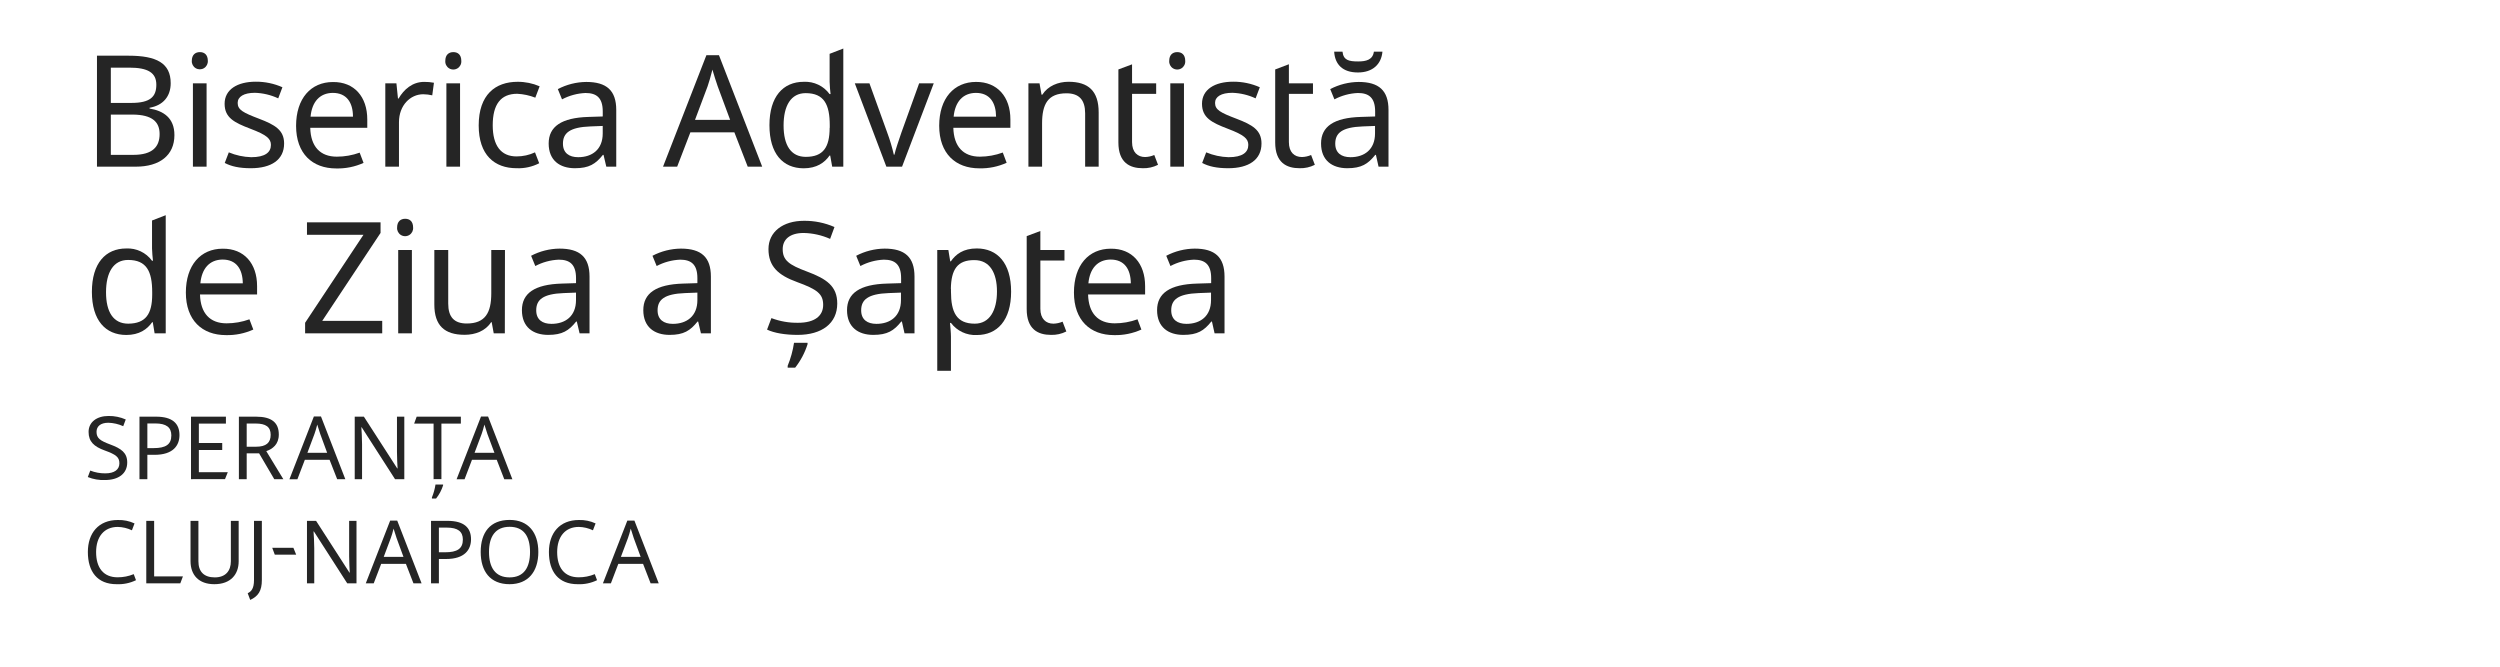
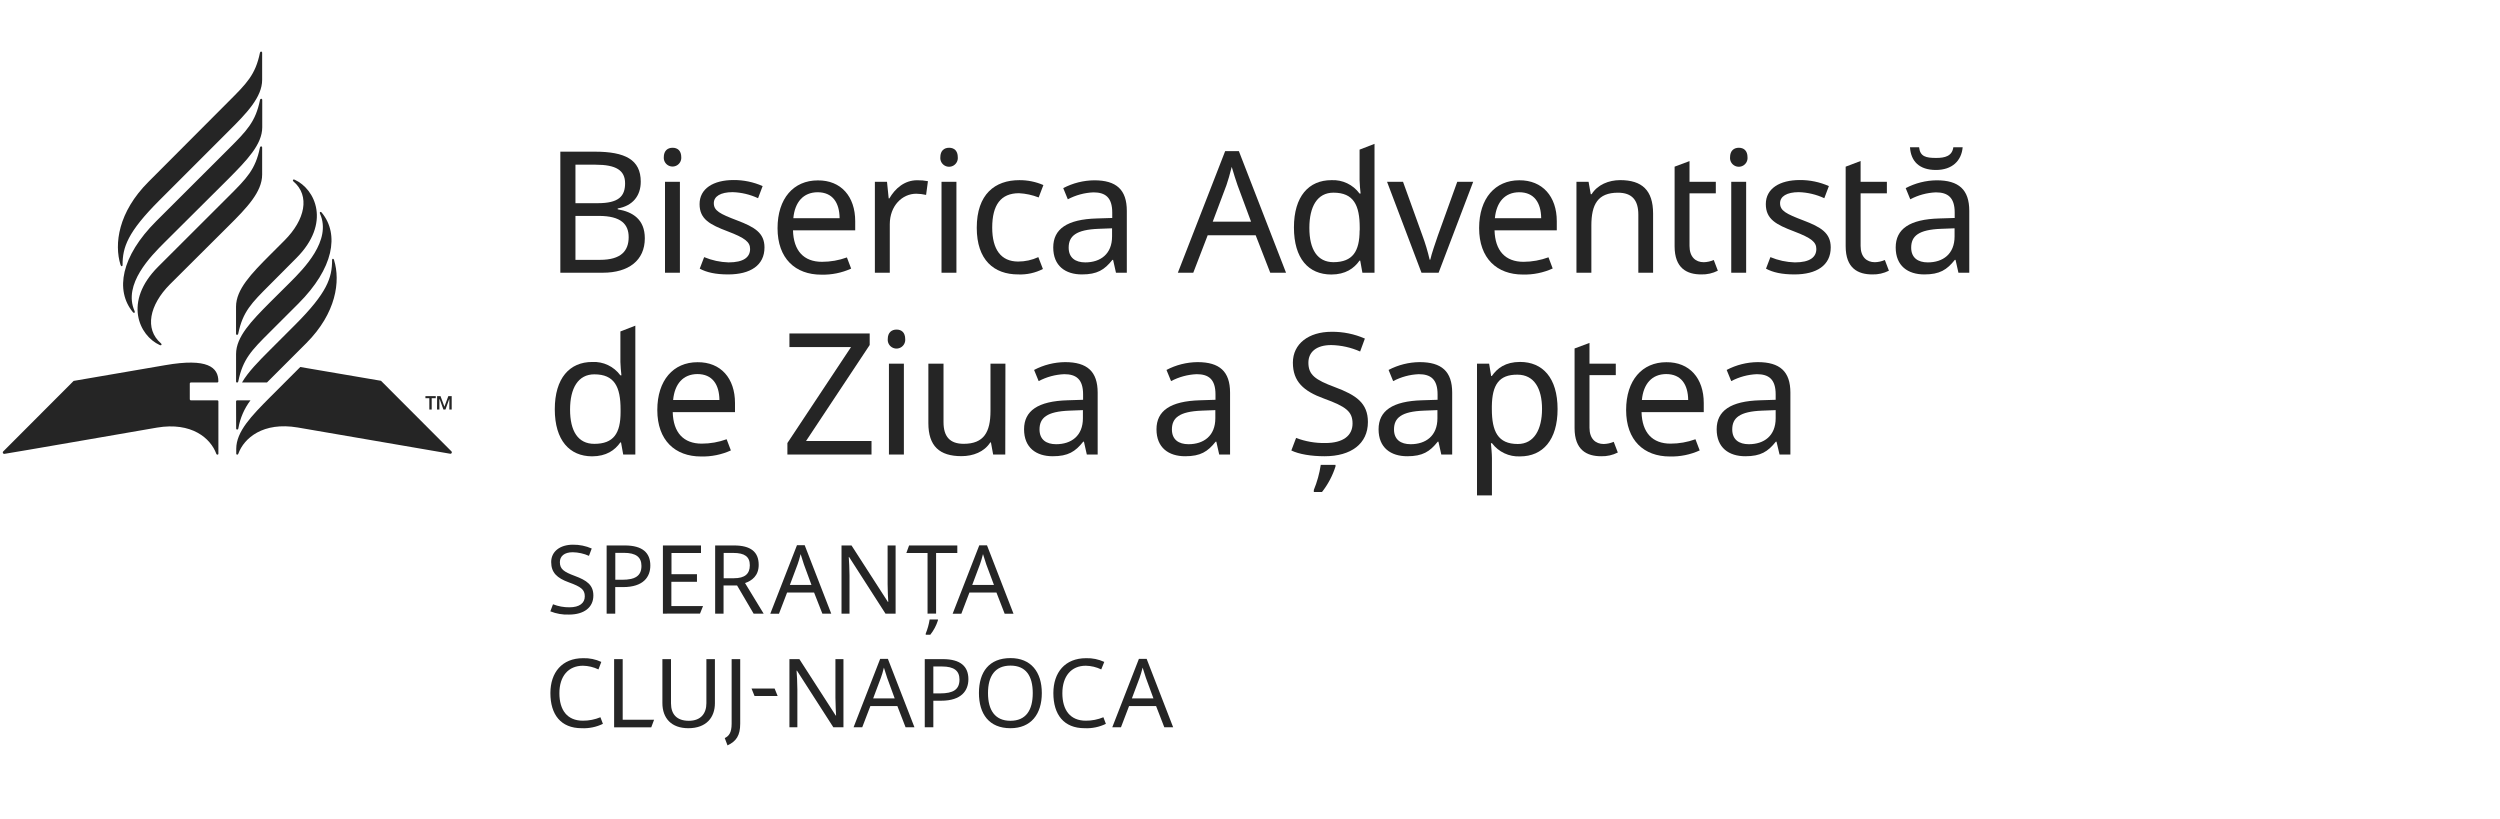
- <svg xmlns="http://www.w3.org/2000/svg" id="Lockups" viewBox="0 0 900 240">
+ <svg xmlns="http://www.w3.org/2000/svg" id="Lockups" viewBox="0 0 825 270">
  <defs>
    <style>.cls-1{fill:#252525;}</style>
  </defs>
-   <path class="cls-1" d="M37.78,172.81a14.83,14.83,0,0,1-6.17-1.07l.88-2.33a14.48,14.48,0,0,0,5.42,1c3.33,0,5.07-1.39,5.07-3.62s-1.23-3.15-5.3-4.63c-3.84-1.39-5.79-3.18-5.79-6.68s2.93-5.73,7.18-5.73a15,15,0,0,1,6.2,1.26l-.91,2.42A13.9,13.9,0,0,0,39,152.19c-2.81,0-4.25,1.32-4.25,3.27,0,2.27,1.26,3.18,4.91,4.54,4,1.48,6.14,3,6.14,6.48C45.81,170.48,42.69,172.81,37.78,172.81Z" />
-   <path class="cls-1" d="M64.61,156.63c0,3.71-2.24,7.11-9,7.11H53.05v8.76H50.21V150h6C62.05,150,64.61,152.44,64.61,156.63Zm-11.56-4.19v8.88h2.27c4.28,0,6.36-1.26,6.36-4.57,0-2.89-1.8-4.31-5.77-4.31Z" />
-   <path class="cls-1" d="M68.76,172.5V150H81.33v2.49H71.59v7H80V162H71.59v8H82l-1,2.49Z" />
-   <path class="cls-1" d="M100.37,156.41c0,3.59-2.24,5.22-4.51,6L102,172.5H98.73l-5.45-9.29H88.81v9.29H86V150h6.21C97.75,150,100.37,152.12,100.37,156.41Zm-11.56-3.94v8.35h3.37c3.65,0,5.26-1.45,5.26-4.29s-1.73-4.06-5.42-4.06Z" />
-   <path class="cls-1" d="M118.65,165.54h-8.91l-2.68,7h-2.87L113,149.92h2.55l8.76,22.58h-2.93Zm-3.37-9.32c-.19-.51-.85-2.59-1.07-3.37-.32,1.29-.72,2.64-1,3.37l-2.55,6.8h7.12Z" />
-   <path class="cls-1" d="M142.21,172.5l-12-18.68h-.12c.09,1.48.25,3.81.25,6.11V172.5H127.7V150H131l12,18.62h.13c-.07-1-.22-3.88-.22-5.92V150h2.64V172.5Z" />
-   <path class="cls-1" d="M156.09,172.5v-20h-7L150,150h15.91v2.49h-7v20Zm3.43,2.21a14.7,14.7,0,0,1-2.52,4.75h-1.51v-.38a20.33,20.33,0,0,0,1.29-4.66h2.74Z" />
-   <path class="cls-1" d="M178.83,165.54h-8.92l-2.67,7h-2.87l8.79-22.58h2.55l8.75,22.58h-2.92Zm-3.37-9.32c-.19-.51-.85-2.59-1.07-3.37-.32,1.29-.73,2.64-1,3.37l-2.55,6.8H178Z" />
-   <path class="cls-1" d="M34.6,198.76c0,5.57,2.58,9.07,7.75,9.07a14.93,14.93,0,0,0,5.79-1.14l.82,2.18a14.51,14.51,0,0,1-7,1.44c-6.9,0-10.33-4.5-10.33-11.59,0-6.8,3.84-11.52,10.8-11.52a13.31,13.31,0,0,1,6,1.23l-.94,2.48a12.36,12.36,0,0,0-5.1-1.22C37.56,189.69,34.6,193.12,34.6,198.76Z" />
-   <path class="cls-1" d="M52.66,187.51h2.83v20H65.85L64.91,210H52.66Z" />
-   <path class="cls-1" d="M85.92,202.06c0,4.66-2.81,8.25-8.76,8.25-5.61,0-8.57-3.3-8.57-8.31V187.51h2.84v14.58c0,3.66,1.95,5.77,5.89,5.77s5.79-2.4,5.79-5.8V187.51h2.81Z" />
-   <path class="cls-1" d="M89.17,213.56c1.32-.63,2.27-1.7,2.27-4.76V187.51h2.83V208.8c0,3.94-1.32,5.83-4.19,7.18Z" />
-   <path class="cls-1" d="M98,197.21h7.62l1,2.46H98.92Z" />
-   <path class="cls-1" d="M125,210l-12-18.68h-.13c.1,1.48.26,3.81.26,6.11V210h-2.62V187.51h3.28l12,18.62h.12c-.06-1-.22-3.88-.22-5.92v-12.7h2.65V210Z" />
-   <path class="cls-1" d="M146.13,203h-8.91l-2.68,7h-2.86l8.78-22.58H143L151.77,210h-2.93Zm-3.37-9.32c-.19-.51-.85-2.59-1.07-3.37-.31,1.29-.72,2.64-1,3.37l-2.55,6.8h7.11Z" />
-   <path class="cls-1" d="M169.57,194.13c0,3.71-2.23,7.11-9,7.11H158V210h-2.83V187.51h5.95C167,187.51,169.57,189.94,169.57,194.13ZM158,189.94v8.88h2.27c4.28,0,6.36-1.26,6.36-4.57,0-2.89-1.79-4.31-5.76-4.31Z" />
-   <path class="cls-1" d="M183.44,210.31c-7,0-10.39-4.66-10.39-11.62s3.37-11.52,10.42-11.52c6.74,0,10.33,4.56,10.33,11.55S190.21,210.31,183.44,210.31Zm0-2.45c5.1,0,7.37-3.47,7.37-9.14s-2.27-9.07-7.34-9.07-7.43,3.41-7.43,9.07S178.37,207.86,183.44,207.86Z" />
-   <path class="cls-1" d="M200.58,198.76c0,5.57,2.58,9.07,7.75,9.07a14.9,14.9,0,0,0,5.79-1.14l.82,2.18a14.51,14.51,0,0,1-7,1.44c-6.9,0-10.33-4.5-10.33-11.59,0-6.8,3.84-11.52,10.8-11.52a13.35,13.35,0,0,1,6,1.23l-.95,2.48a12.28,12.28,0,0,0-5.1-1.22C203.54,189.69,200.58,193.12,200.58,198.76Z" />
-   <path class="cls-1" d="M231.51,203h-8.92l-2.67,7h-2.87l8.79-22.58h2.55L237.14,210h-2.92Zm-3.37-9.32c-.19-.51-.85-2.59-1.07-3.37-.32,1.29-.73,2.64-1,3.37l-2.55,6.8h7.12Z" />
-   <path class="cls-1" d="M46.28,20.05c10,0,15.17,2.63,15.17,9.9,0,4.7-2.69,8-7.61,8.84v.28c5,.84,8.95,3.36,8.95,9.57C62.79,55.92,57.47,60,48.91,60h-14V20.05Zm1,17c6.83,0,9-2.24,9-6.55s-3-6.15-9.73-6.15H39.9v12.7ZM39.9,55.75H48c7,0,9.46-3,9.46-7.5,0-4.2-2.46-7-9.85-7H39.9Z" />
-   <path class="cls-1" d="M74.82,21.9a2.89,2.89,0,1,1-5.77,0c0-2.19,1.29-3.14,2.91-3.14S74.82,19.71,74.82,21.9ZM74.37,60H69.45V30h4.92Z" />
-   <path class="cls-1" d="M90.31,60.56c-4.19,0-7.1-.67-9.4-1.9l1.46-3.81a22.52,22.52,0,0,0,8.06,1.74c5,0,7.1-1.74,7.1-4.42,0-2.24-1.51-3.59-7.38-5.82s-9.29-4-9.29-9c0-5.09,4.53-7.94,11.24-7.94a23.34,23.34,0,0,1,9.57,2l-1.51,4a21.4,21.4,0,0,0-8.39-2c-4,0-6.21,1.4-6.21,3.64,0,2.51,2,3.52,7.72,5.7s9,4.09,9,8.9C102.29,57.54,97.64,60.56,90.31,60.56Z" />
-   <path class="cls-1" d="M132.22,43v3H111.69c.16,6.77,3.58,10.4,9.56,10.4a24.06,24.06,0,0,0,8.23-1.45l1.4,3.69a22.47,22.47,0,0,1-9.85,2c-8.56,0-14.44-5.32-14.44-15.33,0-9.85,5.32-15.78,13.27-15.78C127.52,29.45,132.22,34.82,132.22,43ZM111.8,42h15.27c0-5.09-2.29-8.56-7.27-8.56C115.1,33.48,112.3,36.67,111.8,42Z" />
-   <path class="cls-1" d="M156.22,29.79l-.61,4.53a15.21,15.21,0,0,0-3.25-.39c-4.64,0-8.73,4-8.73,10.07V60h-4.92V30h4l.56,5.48h.22c1.9-3.3,5-6,9.18-6A17.37,17.37,0,0,1,156.22,29.79Z" />
-   <path class="cls-1" d="M166.07,21.9a2.89,2.89,0,1,1-5.76,0c0-2.19,1.28-3.14,2.9-3.14S166.07,19.71,166.07,21.9ZM165.62,60H160.7V30h4.92Z" />
-   <path class="cls-1" d="M172.33,45.17c0-11.08,6-15.72,14-15.72a19.62,19.62,0,0,1,7.94,1.62l-1.56,4.09a20.71,20.71,0,0,0-6.49-1.4c-6,0-8.84,3.86-8.84,11.36,0,7.21,2.91,11.19,8.56,11.19a15.71,15.71,0,0,0,6.66-1.46l1.51,3.92A16.33,16.33,0,0,1,186,60.56C178,60.56,172.33,55.8,172.33,45.17Z" />
-   <path class="cls-1" d="M221.85,39.58V60h-3.58l-1-4.25h-.22c-2.63,3.3-5,4.81-10.08,4.81-5.42,0-9.45-2.8-9.45-8.9s4.59-9.29,14.38-9.57l5.09-.16V40.14c0-5-2.29-6.66-6.21-6.66a19.81,19.81,0,0,0-8.45,2.29l-1.51-3.69a22.45,22.45,0,0,1,10.24-2.58C218.38,29.5,221.85,32.58,221.85,39.58Zm-9.29,5.93c-7.49.28-9.9,2.4-9.9,6.21,0,3.36,2.24,4.87,5.48,4.87,5,0,8.84-2.75,8.84-8.56V45.34Z" />
-   <path class="cls-1" d="M264.37,47.63H248.54L243.78,60h-5.09L254.3,19.88h4.53L274.39,60h-5.21Zm-6-16.56c-.33-.89-1.51-4.59-1.9-6-.56,2.3-1.28,4.71-1.73,6l-4.54,12.09h12.65Z" />
-   <path class="cls-1" d="M277,45.06c0-10.3,4.92-15.61,12.36-15.61a10.83,10.83,0,0,1,9.29,4.42H299c-.11-.95-.34-3.3-.34-4.42V19.38l4.93-1.91V60h-4l-.72-4h-.23c-1.79,2.57-4.64,4.59-9.34,4.59C281.83,60.56,277,55.36,277,45.06Zm21.71.95v-.89c0-7.45-2-11.59-8.67-11.59-5.32,0-7.95,4.54-7.95,11.64s2.63,11.3,8,11.3C296.37,56.47,298.67,53,298.67,46Z" />
-   <path class="cls-1" d="M307.73,30H313l6.38,17.68a63.67,63.67,0,0,1,2.4,8H322c.39-1.85,1.68-5.54,2.52-8L330.89,30h5.26L324.74,60h-5.65Z" />
-   <path class="cls-1" d="M363.74,43v3H343.2c.17,6.77,3.58,10.4,9.57,10.4A24.06,24.06,0,0,0,361,54.91l1.39,3.69a22.42,22.42,0,0,1-9.84,2c-8.56,0-14.44-5.32-14.44-15.33,0-9.85,5.32-15.78,13.26-15.78C359,29.45,363.74,34.82,363.74,43Zm-20.43-1h15.28c-.06-5.09-2.29-8.56-7.27-8.56C346.62,33.48,343.82,36.67,343.31,42Z" />
-   <path class="cls-1" d="M395.52,40.47V60h-4.87V40.81c0-4.81-2.13-7.22-6.72-7.22-6.65,0-8.78,3.86-8.78,10.85V60h-4.92V30h4l.72,4.08h.29c2-3.13,5.65-4.64,9.45-4.64C391.82,29.45,395.52,32.75,395.52,40.47Z" />
-   <path class="cls-1" d="M415.54,55.8l1.35,3.53a11.36,11.36,0,0,1-5.49,1.23c-4.69,0-8.78-2-8.78-9.29V25l4.92-1.84V30h8.68v3.8h-8.68V51.16c0,3.64,2,5.37,4.7,5.37A8.9,8.9,0,0,0,415.54,55.8Z" />
-   <path class="cls-1" d="M426.68,21.9a2.89,2.89,0,1,1-5.76,0c0-2.19,1.28-3.14,2.9-3.14S426.68,19.71,426.68,21.9ZM426.23,60h-4.92V30h4.92Z" />
-   <path class="cls-1" d="M442.18,60.56c-4.2,0-7.11-.67-9.4-1.9l1.45-3.81a22.52,22.52,0,0,0,8.06,1.74c5,0,7.1-1.74,7.1-4.42,0-2.24-1.51-3.59-7.38-5.82s-9.29-4-9.29-9c0-5.09,4.53-7.94,11.25-7.94a23.32,23.32,0,0,1,9.56,2l-1.51,4a21.4,21.4,0,0,0-8.39-2c-4,0-6.21,1.4-6.21,3.64,0,2.51,2,3.52,7.72,5.7s9,4.09,9,8.9C454.15,57.54,449.51,60.56,442.18,60.56Z" />
-   <path class="cls-1" d="M472,55.8l1.34,3.53a11.34,11.34,0,0,1-5.48,1.23c-4.7,0-8.79-2-8.79-9.29V25L464,23.13V30h8.67v3.8H464V51.16c0,3.64,1.95,5.37,4.7,5.37A8.94,8.94,0,0,0,472,55.8Z" />
-   <path class="cls-1" d="M499.86,39.58V60h-3.58l-.95-4.25h-.23c-2.63,3.3-5,4.81-10.07,4.81-5.43,0-9.45-2.8-9.45-8.9s4.58-9.29,14.38-9.57l5.09-.16V40.14c0-5-2.3-6.66-6.21-6.66a19.77,19.77,0,0,0-8.45,2.29l-1.51-3.69a22.45,22.45,0,0,1,10.24-2.58C496.39,29.5,499.86,32.58,499.86,39.58Zm-11-13.49c-5.54,0-8.28-2.91-8.56-7.5h3c.33,3.08,2.24,3.53,5.65,3.53,2.91,0,5.26-.62,5.65-3.53h3.08C497.29,23.07,494.21,26.09,488.84,26.09Zm1.73,19.42c-7.5.28-9.9,2.4-9.9,6.21,0,3.36,2.24,4.87,5.48,4.87,5,0,8.84-2.75,8.84-8.56V45.34Z" />
-   <path class="cls-1" d="M33.08,105.06c0-10.3,4.92-15.61,12.36-15.61a10.83,10.83,0,0,1,9.29,4.42h.34c-.11-1-.34-3.3-.34-4.42V79.38l4.93-1.91V120h-4L55,116h-.23c-1.79,2.57-4.64,4.59-9.34,4.59C38,120.56,33.08,115.36,33.08,105.06Zm21.71,1v-.89c0-7.45-2-11.59-8.67-11.59-5.32,0-7.95,4.54-7.95,11.64s2.63,11.3,8,11.3C52.49,116.47,54.79,113,54.79,106Z" />
-   <path class="cls-1" d="M92.55,103v3H72c.17,6.77,3.58,10.4,9.57,10.4a24,24,0,0,0,8.22-1.45l1.4,3.69a22.47,22.47,0,0,1-9.85,2c-8.56,0-14.43-5.32-14.43-15.33,0-9.85,5.31-15.78,13.26-15.78C87.85,89.45,92.55,94.82,92.55,103ZM72.13,102H87.41c-.06-5.09-2.3-8.56-7.28-8.56C75.43,93.48,72.63,96.67,72.13,102Z" />
-   <path class="cls-1" d="M109.84,120v-3.8l21-31.67H110.51V80.05H137v3.8l-21,31.67h21.6V120Z" />
-   <path class="cls-1" d="M148.72,81.9a2.89,2.89,0,1,1-5.76,0c0-2.19,1.29-3.14,2.91-3.14S148.72,79.71,148.72,81.9Zm-.44,38.1h-4.93V90h4.93Z" />
-   <path class="cls-1" d="M181.74,120h-4l-.73-4h-.22c-2,3.13-5.66,4.53-9.52,4.53-7.21,0-10.91-3.3-10.91-10.91V90h5v19.3c0,4.82,2.13,7.16,6.66,7.16,6.66,0,8.84-3.86,8.84-10.85V90h4.93Z" />
-   <path class="cls-1" d="M212.23,99.58V120h-3.58l-1-4.25h-.23c-2.63,3.3-5,4.81-10.07,4.81-5.43,0-9.46-2.8-9.46-8.9s4.59-9.29,14.38-9.57l5.1-.16v-1.79c0-5-2.3-6.66-6.21-6.66a19.77,19.77,0,0,0-8.45,2.29l-1.51-3.69a22.44,22.44,0,0,1,10.23-2.58C208.76,89.5,212.23,92.58,212.23,99.58Zm-9.29,5.93c-7.5.28-9.9,2.4-9.9,6.21,0,3.36,2.23,4.87,5.48,4.87,5,0,8.84-2.75,8.84-8.56v-2.69Z" />
-   <path class="cls-1" d="M255.92,99.58V120h-3.58l-1-4.25h-.22c-2.63,3.3-5,4.81-10.07,4.81-5.43,0-9.46-2.8-9.46-8.9s4.59-9.29,14.38-9.57l5.09-.16v-1.79c0-5-2.29-6.66-6.21-6.66a19.81,19.81,0,0,0-8.45,2.29l-1.51-3.69a22.45,22.45,0,0,1,10.24-2.58C252.45,89.5,255.92,92.58,255.92,99.58Zm-9.29,5.93c-7.49.28-9.9,2.4-9.9,6.21,0,3.36,2.24,4.87,5.48,4.87,5,0,8.85-2.75,8.85-8.56v-2.69Z" />
-   <path class="cls-1" d="M287.14,120.56c-4.47,0-8.45-.67-11-1.9l1.57-4.14a25.89,25.89,0,0,0,9.63,1.68c5.93,0,9-2.47,9-6.44s-2.18-5.59-9.4-8.22c-6.82-2.47-10.29-5.66-10.29-11.87s5.2-10.18,12.76-10.18a26.69,26.69,0,0,1,11,2.24L298.84,86a24.66,24.66,0,0,0-9.52-2.13c-5,0-7.55,2.35-7.55,5.82,0,4,2.24,5.65,8.73,8.06,7.05,2.63,10.91,5.26,10.91,11.52C301.41,116.42,295.87,120.56,287.14,120.56Zm3.58,3.36a26.58,26.58,0,0,1-4.47,8.45h-2.69v-.68a35.65,35.65,0,0,0,2.29-8.28h4.87Z" />
-   <path class="cls-1" d="M329.22,99.58V120h-3.59l-.95-4.25h-.22c-2.63,3.3-5,4.81-10.07,4.81-5.43,0-9.46-2.8-9.46-8.9s4.59-9.29,14.38-9.57l5.09-.16v-1.79c0-5-2.29-6.66-6.21-6.66a19.85,19.85,0,0,0-8.45,2.29l-1.51-3.69a22.48,22.48,0,0,1,10.24-2.58C325.75,89.5,329.22,92.58,329.22,99.58Zm-9.29,5.93c-7.5.28-9.91,2.4-9.91,6.21,0,3.36,2.24,4.87,5.49,4.87,5,0,8.84-2.75,8.84-8.56v-2.69Z" />
-   <path class="cls-1" d="M364,105c0,10.24-4.92,15.61-12.37,15.61a10.94,10.94,0,0,1-9.28-4.36H342c.11,1.28.34,3.52.34,4.92v12.31h-4.93V90h4l.67,4.08h.23c1.79-2.57,4.47-4.64,9.34-4.64C359,89.45,364,94.6,364,105Zm-21.65-1v1c0,7.38,2,11.52,8.56,11.52,5.42,0,8-4.86,8-11.58s-2.58-11.3-8.12-11.3C344.66,93.59,342.42,97,342.31,104Z" />
-   <path class="cls-1" d="M382.53,115.8l1.35,3.53a11.39,11.39,0,0,1-5.49,1.23c-4.7,0-8.78-2-8.78-9.29V85l4.92-1.84V90h8.68v3.8h-8.68v17.35c0,3.64,2,5.37,4.7,5.37A8.9,8.9,0,0,0,382.53,115.8Z" />
-   <path class="cls-1" d="M412.24,103v3H391.71c.17,6.77,3.58,10.4,9.57,10.4a24,24,0,0,0,8.22-1.45l1.4,3.69a22.47,22.47,0,0,1-9.85,2c-8.56,0-14.43-5.32-14.43-15.33,0-9.85,5.31-15.78,13.26-15.78C407.54,89.45,412.24,94.82,412.24,103ZM391.82,102H407.1c-.06-5.09-2.3-8.56-7.28-8.56C395.12,93.48,392.32,96.67,391.82,102Z" />
-   <path class="cls-1" d="M440.83,99.58V120h-3.58l-.95-4.25h-.22c-2.63,3.3-5,4.81-10.07,4.81-5.43,0-9.46-2.8-9.46-8.9s4.59-9.29,14.38-9.57l5.09-.16v-1.79c0-5-2.29-6.66-6.21-6.66a19.81,19.81,0,0,0-8.45,2.29l-1.51-3.69a22.45,22.45,0,0,1,10.24-2.58C437.36,89.5,440.83,92.58,440.83,99.58Zm-9.29,5.93c-7.49.28-9.9,2.4-9.9,6.21,0,3.36,2.24,4.87,5.48,4.87,5,0,8.85-2.75,8.85-8.56v-2.69Z" />
+   <path class="cls-1" d="M187.78,202.81a14.83,14.83,0,0,1-6.17-1.07l.88-2.33a14.48,14.48,0,0,0,5.42,1c3.33,0,5.07-1.39,5.07-3.62s-1.23-3.15-5.3-4.63c-3.84-1.39-5.79-3.18-5.79-6.68s2.93-5.73,7.18-5.73a15,15,0,0,1,6.2,1.26l-.91,2.42a13.9,13.9,0,0,0-5.35-1.19c-2.81,0-4.25,1.32-4.25,3.27,0,2.27,1.26,3.18,4.91,4.54,4,1.48,6.14,3,6.14,6.48C195.81,200.48,192.69,202.81,187.78,202.81Z" />
+   <path class="cls-1" d="M214.61,186.63c0,3.71-2.24,7.11-9,7.11h-2.58v8.76h-2.84V180h6C212.05,180,214.61,182.44,214.61,186.63Zm-11.56-4.19v8.88h2.27c4.28,0,6.36-1.26,6.36-4.57,0-2.89-1.8-4.31-5.77-4.31Z" />
+   <path class="cls-1" d="M218.76,202.5V180h12.57v2.49h-9.74v7H230V192h-8.45v8H232l-1,2.49Z" />
+   <path class="cls-1" d="M250.37,186.41c0,3.59-2.24,5.22-4.51,6L252,202.5h-3.31l-5.45-9.29h-4.47v9.29H236V180h6.21C247.75,180,250.37,182.12,250.37,186.41Zm-11.56-3.94v8.35h3.37c3.65,0,5.26-1.45,5.26-4.29s-1.73-4.06-5.42-4.06Z" />
+   <path class="cls-1" d="M268.65,195.54h-8.91l-2.68,7h-2.87L263,179.92h2.55l8.76,22.58h-2.93Zm-3.37-9.32c-.19-.51-.85-2.59-1.07-3.37-.32,1.29-.72,2.64-1,3.37l-2.55,6.8h7.12Z" />
+   <path class="cls-1" d="M292.21,202.5l-12-18.68h-.12c.09,1.48.25,3.81.25,6.11V202.5H277.7V180H281l12,18.62h.13c-.07-1-.22-3.88-.22-5.92V180h2.64V202.5Z" />
+   <path class="cls-1" d="M306.09,202.5v-20h-7L300,180h15.91v2.49h-7v20Zm3.43,2.21a14.7,14.7,0,0,1-2.52,4.75h-1.51v-.38a20.33,20.33,0,0,0,1.29-4.66h2.74Z" />
+   <path class="cls-1" d="M328.83,195.54h-8.92l-2.67,7h-2.87l8.79-22.58h2.55l8.75,22.58h-2.92Zm-3.37-9.32c-.19-.51-.85-2.59-1.07-3.37-.32,1.29-.73,2.64-1,3.37l-2.55,6.8H328Z" />
+   <path class="cls-1" d="M184.6,228.76c0,5.57,2.58,9.07,7.75,9.07a14.93,14.93,0,0,0,5.79-1.14l.82,2.18a14.51,14.51,0,0,1-7,1.44c-6.9,0-10.33-4.5-10.33-11.59,0-6.8,3.84-11.52,10.8-11.52a13.31,13.31,0,0,1,6,1.23l-.94,2.48a12.36,12.36,0,0,0-5.1-1.22C187.56,219.69,184.6,223.12,184.6,228.76Z" />
+   <path class="cls-1" d="M202.66,217.51h2.83v20h10.36l-.94,2.52H202.66Z" />
+   <path class="cls-1" d="M235.92,232.06c0,4.66-2.81,8.25-8.76,8.25-5.61,0-8.57-3.3-8.57-8.31V217.51h2.84v14.58c0,3.66,1.95,5.77,5.89,5.77s5.79-2.4,5.79-5.8V217.51h2.81Z" />
+   <path class="cls-1" d="M239.17,243.56c1.32-.63,2.27-1.7,2.27-4.76V217.51h2.83V238.8c0,3.94-1.32,5.83-4.19,7.18Z" />
+   <path class="cls-1" d="M248,227.21h7.62l1,2.46h-7.63Z" />
+   <path class="cls-1" d="M275,240l-12-18.68h-.13c.1,1.48.26,3.81.26,6.11V240h-2.62V217.51h3.28l12,18.62h.12c-.06-1-.22-3.88-.22-5.92v-12.7h2.65V240Z" />
+   <path class="cls-1" d="M296.13,233h-8.91l-2.68,7h-2.86l8.78-22.58H293L301.77,240h-2.93Zm-3.37-9.32c-.19-.51-.85-2.59-1.07-3.37-.31,1.29-.72,2.64-1,3.37l-2.55,6.8h7.11Z" />
+   <path class="cls-1" d="M319.57,224.13c0,3.71-2.23,7.11-9,7.11H308V240h-2.83V217.51h5.95C317,217.51,319.57,219.94,319.57,224.13ZM308,219.94v8.88h2.27c4.28,0,6.36-1.26,6.36-4.57,0-2.89-1.79-4.31-5.76-4.31Z" />
+   <path class="cls-1" d="M333.44,240.31c-7,0-10.39-4.66-10.39-11.62s3.37-11.52,10.42-11.52c6.74,0,10.33,4.56,10.33,11.55S340.21,240.31,333.44,240.31Zm0-2.45c5.1,0,7.37-3.47,7.37-9.14s-2.27-9.07-7.34-9.07-7.43,3.41-7.43,9.07S328.37,237.86,333.44,237.86Z" />
+   <path class="cls-1" d="M350.58,228.76c0,5.57,2.58,9.07,7.75,9.07a14.9,14.9,0,0,0,5.79-1.14l.82,2.18a14.51,14.51,0,0,1-7,1.44c-6.9,0-10.33-4.5-10.33-11.59,0-6.8,3.84-11.52,10.8-11.52a13.35,13.35,0,0,1,6,1.23l-1,2.48a12.28,12.28,0,0,0-5.1-1.22C353.54,219.69,350.58,223.12,350.58,228.76Z" />
+   <path class="cls-1" d="M381.51,233h-8.92l-2.67,7h-2.87l8.79-22.58h2.55L387.14,240h-2.92Zm-3.37-9.32c-.19-.51-.85-2.59-1.07-3.37-.32,1.29-.73,2.64-1,3.37l-2.55,6.8h7.12Z" />
+   <path class="cls-1" d="M196.28,50.05c10,0,15.17,2.63,15.17,9.9,0,4.7-2.69,8-7.61,8.84v.28c5,.84,8.95,3.36,8.95,9.57,0,7.28-5.32,11.36-13.88,11.36h-14V50.05Zm1,17c6.83,0,9-2.24,9-6.55s-3-6.15-9.73-6.15H189.9v12.7ZM189.9,85.75H198c7,0,9.46-3,9.46-7.5,0-4.2-2.46-7-9.85-7H189.9Z" />
+   <path class="cls-1" d="M224.82,51.9a2.89,2.89,0,1,1-5.77,0c0-2.19,1.29-3.14,2.91-3.14S224.82,49.71,224.82,51.9ZM224.37,90h-4.92V60h4.92Z" />
+   <path class="cls-1" d="M240.31,90.56c-4.19,0-7.1-.67-9.4-1.9l1.46-3.81a22.52,22.52,0,0,0,8.06,1.74c5,0,7.1-1.74,7.1-4.42,0-2.24-1.51-3.59-7.38-5.82s-9.29-4-9.29-9c0-5.09,4.53-7.94,11.24-7.94a23.34,23.34,0,0,1,9.57,2l-1.51,4a21.4,21.4,0,0,0-8.39-2c-4,0-6.21,1.4-6.21,3.64,0,2.51,2,3.52,7.72,5.7s9,4.09,9,8.9C252.29,87.54,247.64,90.56,240.31,90.56Z" />
+   <path class="cls-1" d="M282.22,73v3H261.69c.16,6.77,3.58,10.4,9.56,10.4a24.06,24.06,0,0,0,8.23-1.45l1.4,3.69a22.47,22.47,0,0,1-9.85,2c-8.56,0-14.44-5.32-14.44-15.33,0-9.85,5.32-15.78,13.27-15.78C277.52,59.45,282.22,64.82,282.22,73ZM261.8,72h15.27c-.05-5.09-2.29-8.56-7.27-8.56C265.1,63.48,262.3,66.67,261.8,72Z" />
+   <path class="cls-1" d="M306.22,59.79l-.61,4.53a15.21,15.21,0,0,0-3.25-.39c-4.64,0-8.73,4-8.73,10.07V90h-4.92V60h4l.56,5.48h.22c1.9-3.3,5-6,9.18-6A17.37,17.37,0,0,1,306.22,59.79Z" />
+   <path class="cls-1" d="M316.07,51.9a2.89,2.89,0,1,1-5.76,0c0-2.19,1.28-3.14,2.9-3.14S316.07,49.71,316.07,51.9ZM315.62,90H310.7V60h4.92Z" />
+   <path class="cls-1" d="M322.33,75.17c0-11.08,6-15.72,14.05-15.72a19.62,19.62,0,0,1,7.94,1.62l-1.56,4.09a20.71,20.71,0,0,0-6.49-1.4c-6,0-8.84,3.86-8.84,11.36,0,7.21,2.91,11.19,8.56,11.19a15.71,15.71,0,0,0,6.66-1.46l1.51,3.92A16.33,16.33,0,0,1,336,90.56C328,90.56,322.33,85.8,322.33,75.17Z" />
+   <path class="cls-1" d="M371.85,69.58V90h-3.58l-.95-4.25h-.22c-2.63,3.3-5,4.81-10.08,4.81-5.42,0-9.45-2.8-9.45-8.9s4.59-9.29,14.38-9.57l5.09-.16V70.14c0-5-2.29-6.66-6.21-6.66a19.81,19.81,0,0,0-8.45,2.29l-1.51-3.69a22.45,22.45,0,0,1,10.24-2.58C368.38,59.5,371.85,62.58,371.85,69.58Zm-9.29,5.93c-7.49.28-9.9,2.4-9.9,6.21,0,3.36,2.24,4.87,5.48,4.87,5,0,8.84-2.75,8.84-8.56V75.34Z" />
+   <path class="cls-1" d="M414.37,77.63H398.54L393.78,90h-5.09L404.3,49.88h4.53L424.39,90h-5.21Zm-6-16.56c-.33-.89-1.51-4.59-1.9-6-.56,2.3-1.28,4.71-1.73,6l-4.54,12.09h12.65Z" />
+   <path class="cls-1" d="M427,75.06c0-10.3,4.92-15.61,12.36-15.61a10.83,10.83,0,0,1,9.29,4.42H449c-.11-.95-.34-3.3-.34-4.42V49.38l4.93-1.91V90h-4l-.72-4h-.23c-1.79,2.57-4.64,4.59-9.34,4.59C431.83,90.56,427,85.36,427,75.06Zm21.71,1v-.89c0-7.45-2-11.59-8.67-11.59-5.32,0-7.95,4.54-7.95,11.64s2.63,11.3,8,11.3C446.37,86.47,448.67,83,448.67,76Z" />
+   <path class="cls-1" d="M457.73,60H463l6.38,17.68a63.67,63.67,0,0,1,2.4,8H472c.39-1.85,1.68-5.54,2.52-8L480.89,60h5.26L474.74,90h-5.65Z" />
+   <path class="cls-1" d="M513.74,73v3H493.2c.17,6.77,3.58,10.4,9.57,10.4A24.06,24.06,0,0,0,511,84.91l1.39,3.69a22.42,22.42,0,0,1-9.84,2c-8.56,0-14.44-5.32-14.44-15.33,0-9.85,5.32-15.78,13.26-15.78C509,59.45,513.74,64.82,513.74,73ZM493.31,72h15.28c-.06-5.09-2.29-8.56-7.27-8.56C496.62,63.48,493.82,66.67,493.31,72Z" />
+   <path class="cls-1" d="M545.52,70.47V90h-4.87V70.81c0-4.81-2.13-7.22-6.72-7.22-6.65,0-8.78,3.86-8.78,10.85V90h-4.92V60h4l.72,4.08h.29c1.95-3.13,5.65-4.64,9.45-4.64C541.82,59.45,545.52,62.75,545.52,70.47Z" />
+   <path class="cls-1" d="M565.54,85.8l1.35,3.53a11.36,11.36,0,0,1-5.49,1.23c-4.69,0-8.78-2-8.78-9.29V55l4.92-1.84V60h8.68v3.8h-8.68V81.16c0,3.64,2,5.37,4.7,5.37A8.9,8.9,0,0,0,565.54,85.8Z" />
+   <path class="cls-1" d="M576.68,51.9a2.89,2.89,0,1,1-5.76,0c0-2.19,1.28-3.14,2.9-3.14S576.68,49.71,576.68,51.9ZM576.23,90h-4.92V60h4.92Z" />
+   <path class="cls-1" d="M592.18,90.56c-4.2,0-7.11-.67-9.4-1.9l1.45-3.81a22.52,22.52,0,0,0,8.06,1.74c5,0,7.1-1.74,7.1-4.42,0-2.24-1.51-3.59-7.38-5.82s-9.29-4-9.29-9c0-5.09,4.53-7.94,11.25-7.94a23.32,23.32,0,0,1,9.56,2l-1.51,4a21.4,21.4,0,0,0-8.39-2c-4,0-6.21,1.4-6.21,3.64,0,2.51,2,3.52,7.72,5.7s9,4.09,9,8.9C604.15,87.54,599.51,90.56,592.18,90.56Z" />
+   <path class="cls-1" d="M622,85.8l1.34,3.53a11.34,11.34,0,0,1-5.48,1.23c-4.7,0-8.79-2-8.79-9.29V55L614,53.13V60h8.67v3.8H614V81.16c0,3.64,2,5.37,4.7,5.37A8.94,8.94,0,0,0,622,85.8Z" />
+   <path class="cls-1" d="M649.86,69.58V90h-3.58l-.95-4.25h-.23c-2.63,3.3-5,4.81-10.07,4.81-5.43,0-9.45-2.8-9.45-8.9s4.58-9.29,14.38-9.57l5.09-.16V70.14c0-5-2.3-6.66-6.21-6.66a19.77,19.77,0,0,0-8.45,2.29l-1.51-3.69a22.45,22.45,0,0,1,10.24-2.58C646.39,59.5,649.86,62.58,649.86,69.58Zm-11-13.49c-5.54,0-8.28-2.91-8.56-7.5h3c.33,3.08,2.24,3.53,5.65,3.53,2.91,0,5.26-.62,5.65-3.53h3.08C647.29,53.07,644.21,56.09,638.84,56.09Zm1.73,19.42c-7.5.28-9.9,2.4-9.9,6.21,0,3.36,2.24,4.87,5.48,4.87,5,0,8.84-2.75,8.84-8.56V75.34Z" />
+   <path class="cls-1" d="M183.08,135.06c0-10.3,4.92-15.61,12.36-15.61a10.83,10.83,0,0,1,9.29,4.42h.34c-.11-1-.34-3.3-.34-4.42V109.38l4.93-1.91V150h-4l-.72-4h-.23c-1.79,2.57-4.64,4.59-9.34,4.59C188,150.56,183.08,145.36,183.08,135.06Zm21.71.95v-.89c0-7.45-2-11.59-8.67-11.59-5.32,0-8,4.54-8,11.64s2.63,11.3,8,11.3C202.49,146.47,204.79,143,204.79,136Z" />
+   <path class="cls-1" d="M242.55,133v3H222c.17,6.77,3.58,10.4,9.57,10.4a24,24,0,0,0,8.22-1.45l1.4,3.69a22.47,22.47,0,0,1-9.85,2c-8.56,0-14.43-5.32-14.43-15.33,0-9.85,5.31-15.78,13.26-15.78C237.85,119.45,242.55,124.82,242.55,133Zm-20.42-1h15.28c-.06-5.09-2.3-8.56-7.28-8.56C225.43,123.48,222.63,126.67,222.13,132Z" />
+   <path class="cls-1" d="M259.84,150v-3.8l21-31.67H260.51v-4.48H287v3.8l-21,31.67h21.6V150Z" />
+   <path class="cls-1" d="M298.72,111.9a2.89,2.89,0,1,1-5.76,0c0-2.19,1.29-3.14,2.91-3.14S298.72,109.71,298.72,111.9Zm-.44,38.1h-4.93V120h4.93Z" />
+   <path class="cls-1" d="M331.74,150h-4l-.73-4h-.22c-2,3.13-5.66,4.53-9.52,4.53-7.21,0-10.91-3.3-10.91-10.91V120h5v19.3c0,4.81,2.13,7.16,6.66,7.16,6.66,0,8.84-3.86,8.84-10.85V120h4.93Z" />
+   <path class="cls-1" d="M362.23,129.58V150h-3.58l-.95-4.25h-.23c-2.63,3.3-5,4.81-10.07,4.81-5.43,0-9.46-2.8-9.46-8.9s4.59-9.29,14.38-9.57l5.1-.16v-1.79c0-5-2.3-6.66-6.21-6.66a19.77,19.77,0,0,0-8.45,2.29l-1.51-3.69a22.44,22.44,0,0,1,10.23-2.58C358.76,119.5,362.23,122.58,362.23,129.58Zm-9.29,5.93c-7.5.28-9.9,2.4-9.9,6.21,0,3.36,2.23,4.87,5.48,4.87,5,0,8.84-2.75,8.84-8.56v-2.69Z" />
+   <path class="cls-1" d="M405.92,129.58V150h-3.58l-.95-4.25h-.22c-2.63,3.3-5,4.81-10.07,4.81-5.43,0-9.46-2.8-9.46-8.9s4.59-9.29,14.38-9.57l5.09-.16v-1.79c0-5-2.29-6.66-6.21-6.66a19.81,19.81,0,0,0-8.45,2.29l-1.51-3.69a22.45,22.45,0,0,1,10.24-2.58C402.45,119.5,405.92,122.58,405.92,129.58Zm-9.29,5.93c-7.49.28-9.9,2.4-9.9,6.21,0,3.36,2.24,4.87,5.48,4.87,5,0,8.85-2.75,8.85-8.56v-2.69Z" />
+   <path class="cls-1" d="M437.14,150.56c-4.47,0-8.45-.67-11-1.9l1.57-4.14a25.89,25.89,0,0,0,9.63,1.68c5.93,0,9-2.47,9-6.44s-2.18-5.59-9.4-8.22c-6.82-2.47-10.29-5.66-10.29-11.87s5.2-10.18,12.76-10.18a26.69,26.69,0,0,1,11,2.24L448.84,116a24.66,24.66,0,0,0-9.52-2.13c-5,0-7.55,2.35-7.55,5.82,0,4,2.24,5.65,8.73,8.06,7.05,2.63,10.91,5.26,10.91,11.52C451.41,146.42,445.87,150.56,437.14,150.56Zm3.58,3.36a26.58,26.58,0,0,1-4.47,8.45h-2.69v-.68a35.65,35.65,0,0,0,2.29-8.28h4.87Z" />
+   <path class="cls-1" d="M479.22,129.58V150h-3.59l-.95-4.25h-.22c-2.63,3.3-5,4.81-10.07,4.81-5.43,0-9.46-2.8-9.46-8.9s4.59-9.29,14.38-9.57l5.09-.16v-1.79c0-5-2.29-6.66-6.21-6.66a19.85,19.85,0,0,0-8.45,2.29l-1.51-3.69a22.48,22.48,0,0,1,10.24-2.58C475.75,119.5,479.22,122.58,479.22,129.58Zm-9.29,5.93c-7.5.28-9.91,2.4-9.91,6.21,0,3.36,2.24,4.87,5.49,4.87,5,0,8.84-2.75,8.84-8.56v-2.69Z" />
+   <path class="cls-1" d="M514,135c0,10.24-4.92,15.61-12.37,15.61a10.94,10.94,0,0,1-9.28-4.36H492c.11,1.28.34,3.52.34,4.92v12.31h-4.93V120h4l.67,4.08h.23c1.79-2.57,4.47-4.64,9.34-4.64C509,119.45,514,124.6,514,135ZM492.31,134V135c0,7.38,2,11.52,8.56,11.52,5.42,0,8-4.86,8-11.58s-2.58-11.3-8.12-11.3C494.66,123.59,492.42,127,492.31,134Z" />
+   <path class="cls-1" d="M532.53,145.8l1.35,3.53a11.39,11.39,0,0,1-5.49,1.23c-4.7,0-8.78-2-8.78-9.29V115l4.92-1.84V120h8.68v3.8h-8.68v17.35c0,3.64,2,5.37,4.7,5.37A8.9,8.9,0,0,0,532.53,145.8Z" />
+   <path class="cls-1" d="M562.24,133v3H541.71c.17,6.77,3.58,10.4,9.57,10.4a24,24,0,0,0,8.22-1.45l1.4,3.69a22.47,22.47,0,0,1-9.85,2c-8.56,0-14.43-5.32-14.43-15.33,0-9.85,5.31-15.78,13.26-15.78C557.54,119.45,562.24,124.82,562.24,133Zm-20.42-1H557.1c-.06-5.09-2.3-8.56-7.28-8.56C545.12,123.48,542.32,126.67,541.82,132Z" />
+   <path class="cls-1" d="M590.83,129.58V150h-3.58l-1-4.25h-.22c-2.63,3.3-5,4.81-10.07,4.81-5.43,0-9.46-2.8-9.46-8.9s4.59-9.29,14.38-9.57l5.09-.16v-1.79c0-5-2.29-6.66-6.21-6.66a19.81,19.81,0,0,0-8.45,2.29l-1.51-3.69a22.45,22.45,0,0,1,10.24-2.58C587.36,119.5,590.83,122.58,590.83,129.58Zm-9.29,5.93c-7.49.28-9.9,2.4-9.9,6.21,0,3.36,2.24,4.87,5.48,4.87,5,0,8.85-2.75,8.85-8.56v-2.69Z" />
+   <path class="cls-1" d="M89,94c-6,6-8.88,8.84-10.38,16.1-.11.55-.73.54-.73,0v-8.89c0-5.7,5.08-10.92,11.13-17l4.87-4.87c6.82-6.82,8.46-14.72,3-19.41-.45-.4-.22-.88.38-.61,6.76,3.08,12.09,14.28.5,25.87ZM77.9,116.84v9c0,.54.62.55.74,0C80.13,118.53,83,115.62,89,109.64l9.48-9.47c11.59-11.59,13.6-22.81,7.7-30-.39-.48-.81-.19-.56.39,3.9,8.82-5.44,18.17-9.89,22.62L89,99.87C83,105.92,77.9,111.13,77.9,116.84ZM52.2,88c-11.6,11.59-6.27,22.78.5,25.86.59.27.82-.21.37-.6-5.42-4.7-3.77-12.6,3-19.42L75.38,74.61c6.05-6,11.13-11.27,11.13-17v-8.9c0-.54-.62-.54-.73,0C84.28,56,81.39,58.86,75.4,64.84ZM86.54,42V33c0-.54-.62-.54-.74,0-1.49,7.26-4.39,10.17-10.38,16.16L51.54,73c-11.59,11.59-13.6,22.81-7.7,30,.39.48.82.19.56-.39-3.9-8.82,5.45-18.16,9.9-22.61L75.4,59C81.45,52.9,86.54,47.68,86.54,42ZM49,60c-10,10-11.36,20.52-9.23,27.4.18.58.68.62.68,0,0-5.78,1.61-10.75,12.16-21.3L75.38,43.33c6.05-6,11.13-11.27,11.13-17v-8.9c0-.54-.62-.54-.73,0-1.49,7.26-4.4,10.13-10.39,16.11ZM63,132.11a.38.38,0,0,1-.37-.37v-5.16a.37.37,0,0,1,.37-.36H71.7a.37.37,0,0,0,.36-.37c0-4.63-3.52-7.78-17.52-5.35L24.3,125.7s-23,23-23.22,23.26a.47.47,0,0,0,.41.81c.42,0,50.31-8.66,50.31-8.66,11.45-1.93,17.7,3.52,19.57,8.62.16.45.7.39.7,0V132.47a.36.36,0,0,0-.36-.36Zm36.09-11-10,10c-6,6.05-11.13,11.26-11.13,17v1.58c0,.44.54.5.7,0,1.87-5.1,8.12-10.55,19.57-8.62,0,0,49.89,8.62,50.31,8.66a.47.47,0,0,0,.41-.81c-.19-.23-23.22-23.26-23.22-23.26Zm11.19-35.25c-.18-.59-.69-.62-.69,0,0,5.78-1.61,10.74-12.16,21.29l-8.34,8.34c-3.8,3.8-7.21,7.26-9.23,10.73h8.24l1-1,12-12C111,103.29,112.37,92.75,110.25,85.87ZM77.93,141.35c0,.55.62.55.73,0a21.28,21.28,0,0,1,4-9.24h-4.4a.36.36,0,0,0-.36.36Zm63.75-9.95h-1.29v-.67h3.41v.67h-1.34v3.75h-.78Zm2.57-.67h1.12l1.29,3.47,1.28-3.47h1.12v4.42h-.78v-3.41h-.06L147,135.15h-.67l-1.23-3.41H145v3.41h-.78Z" />
</svg>
